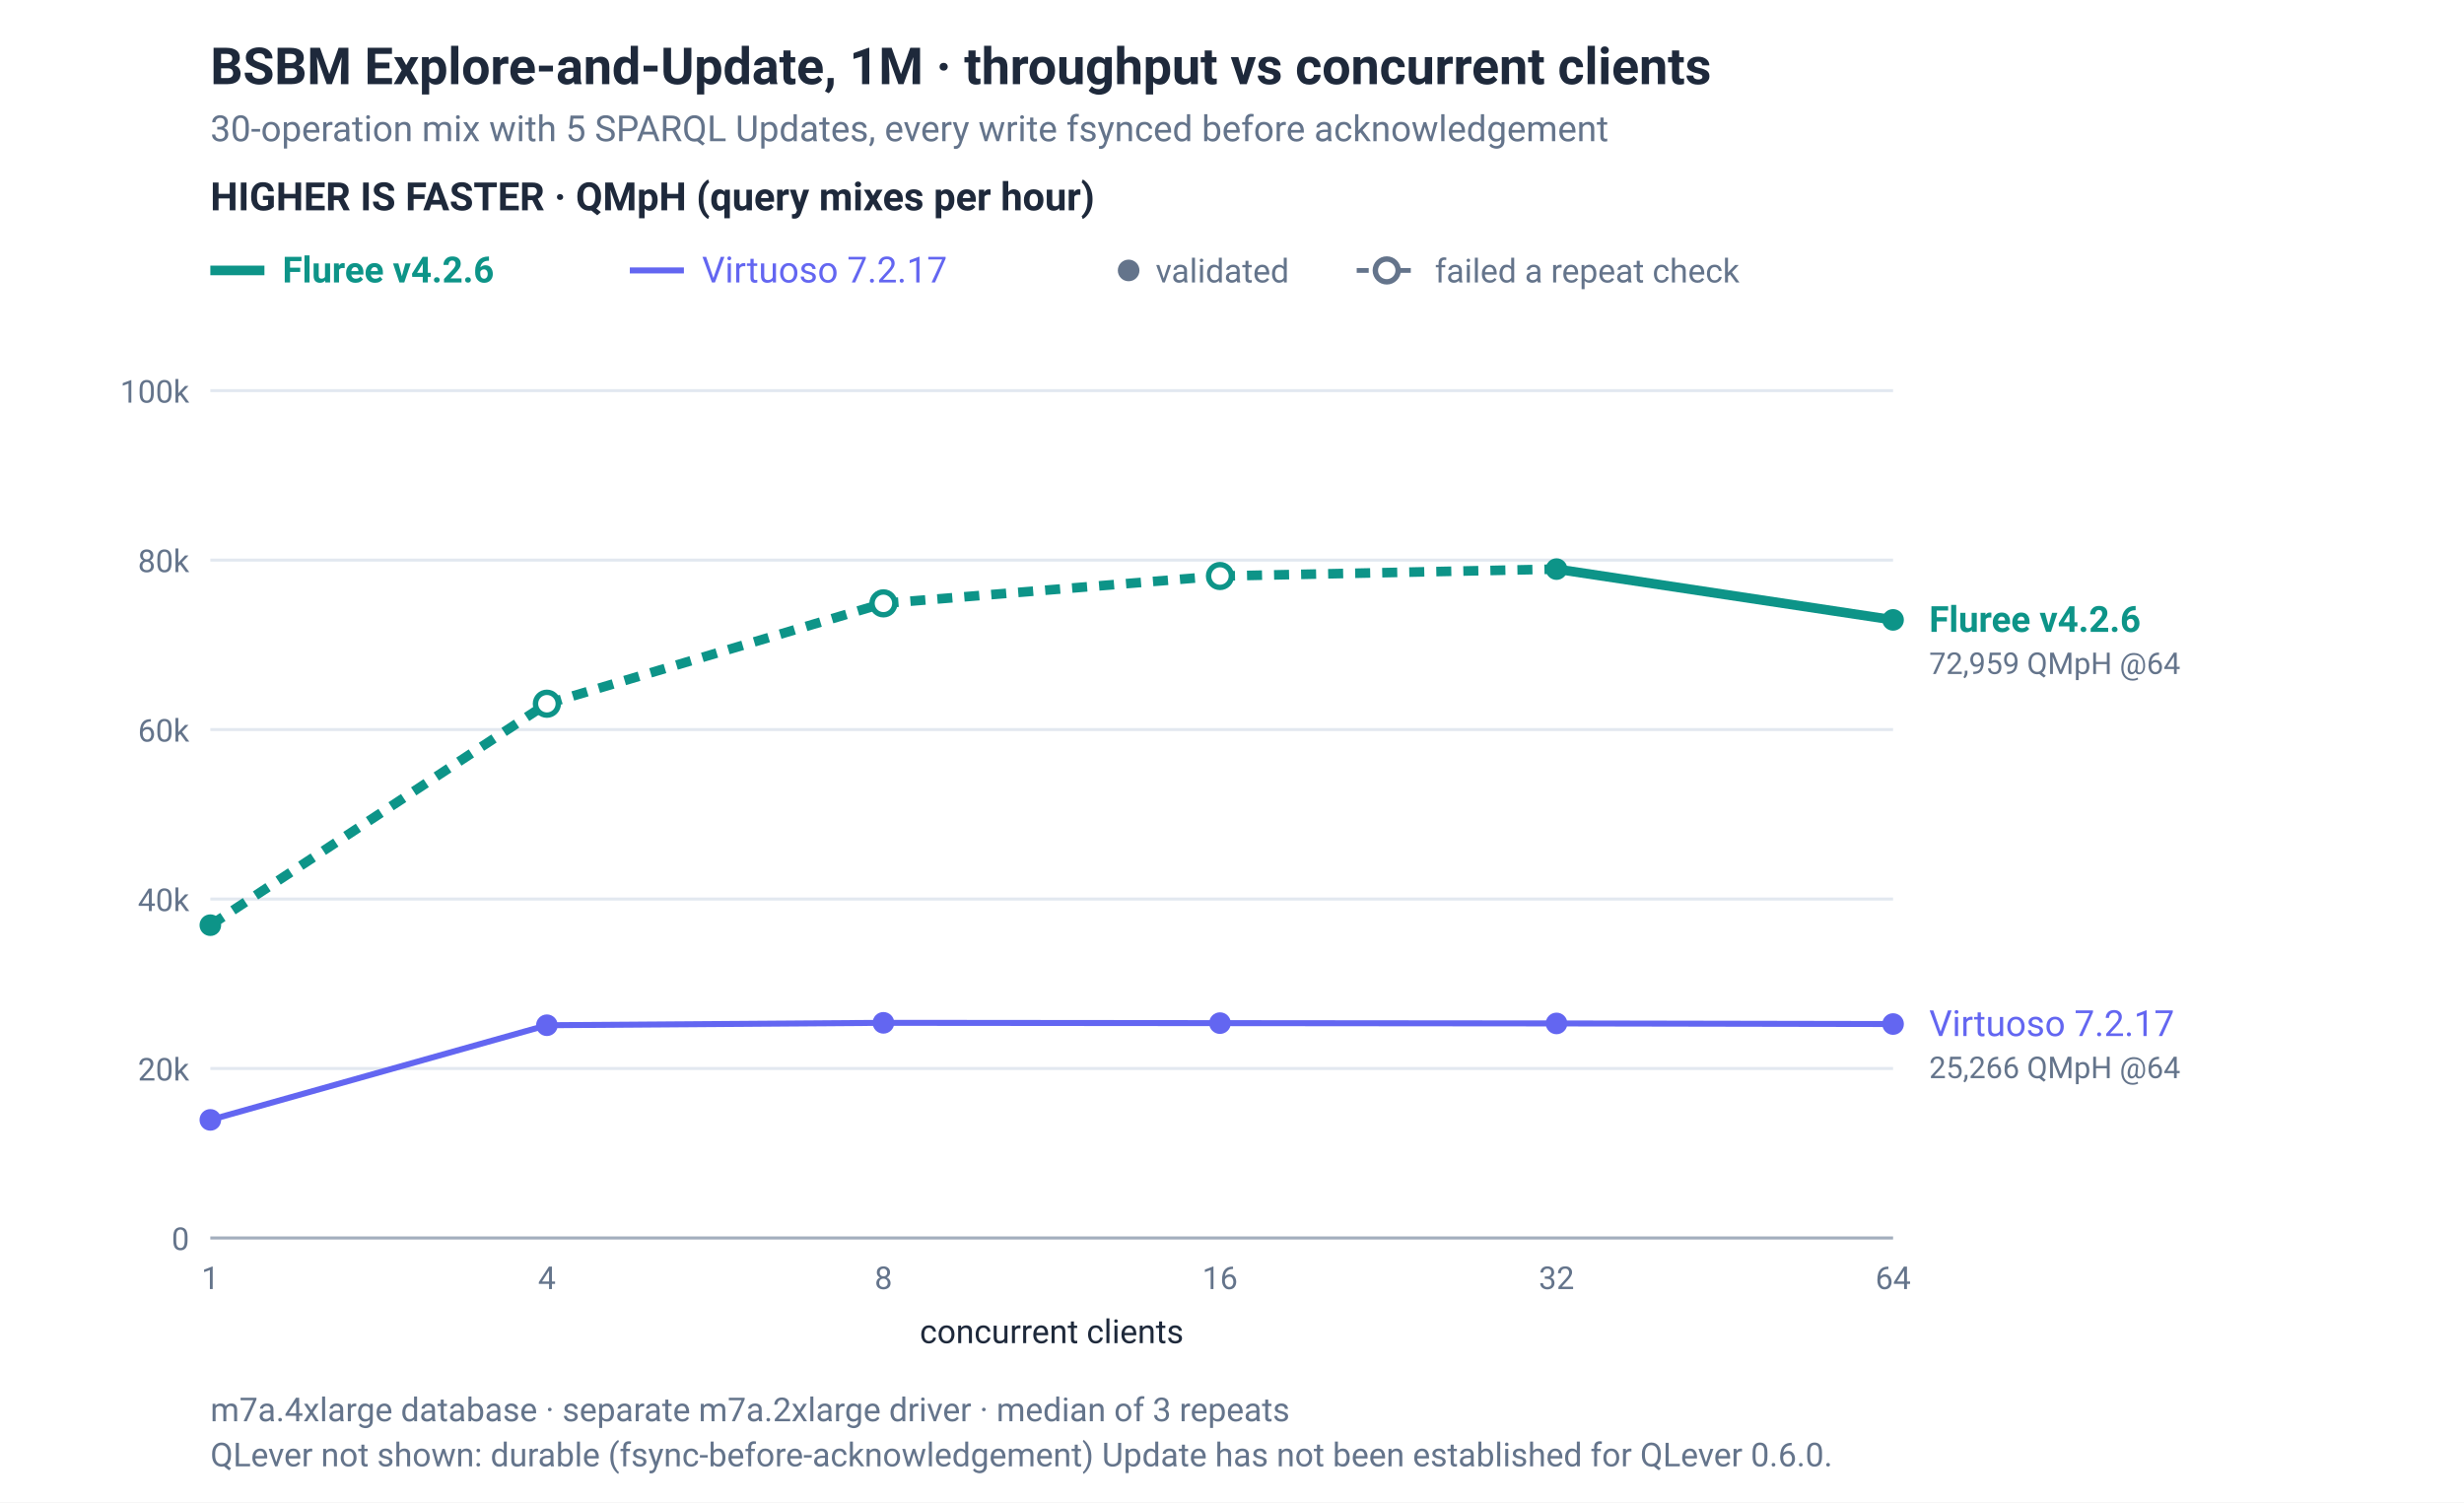
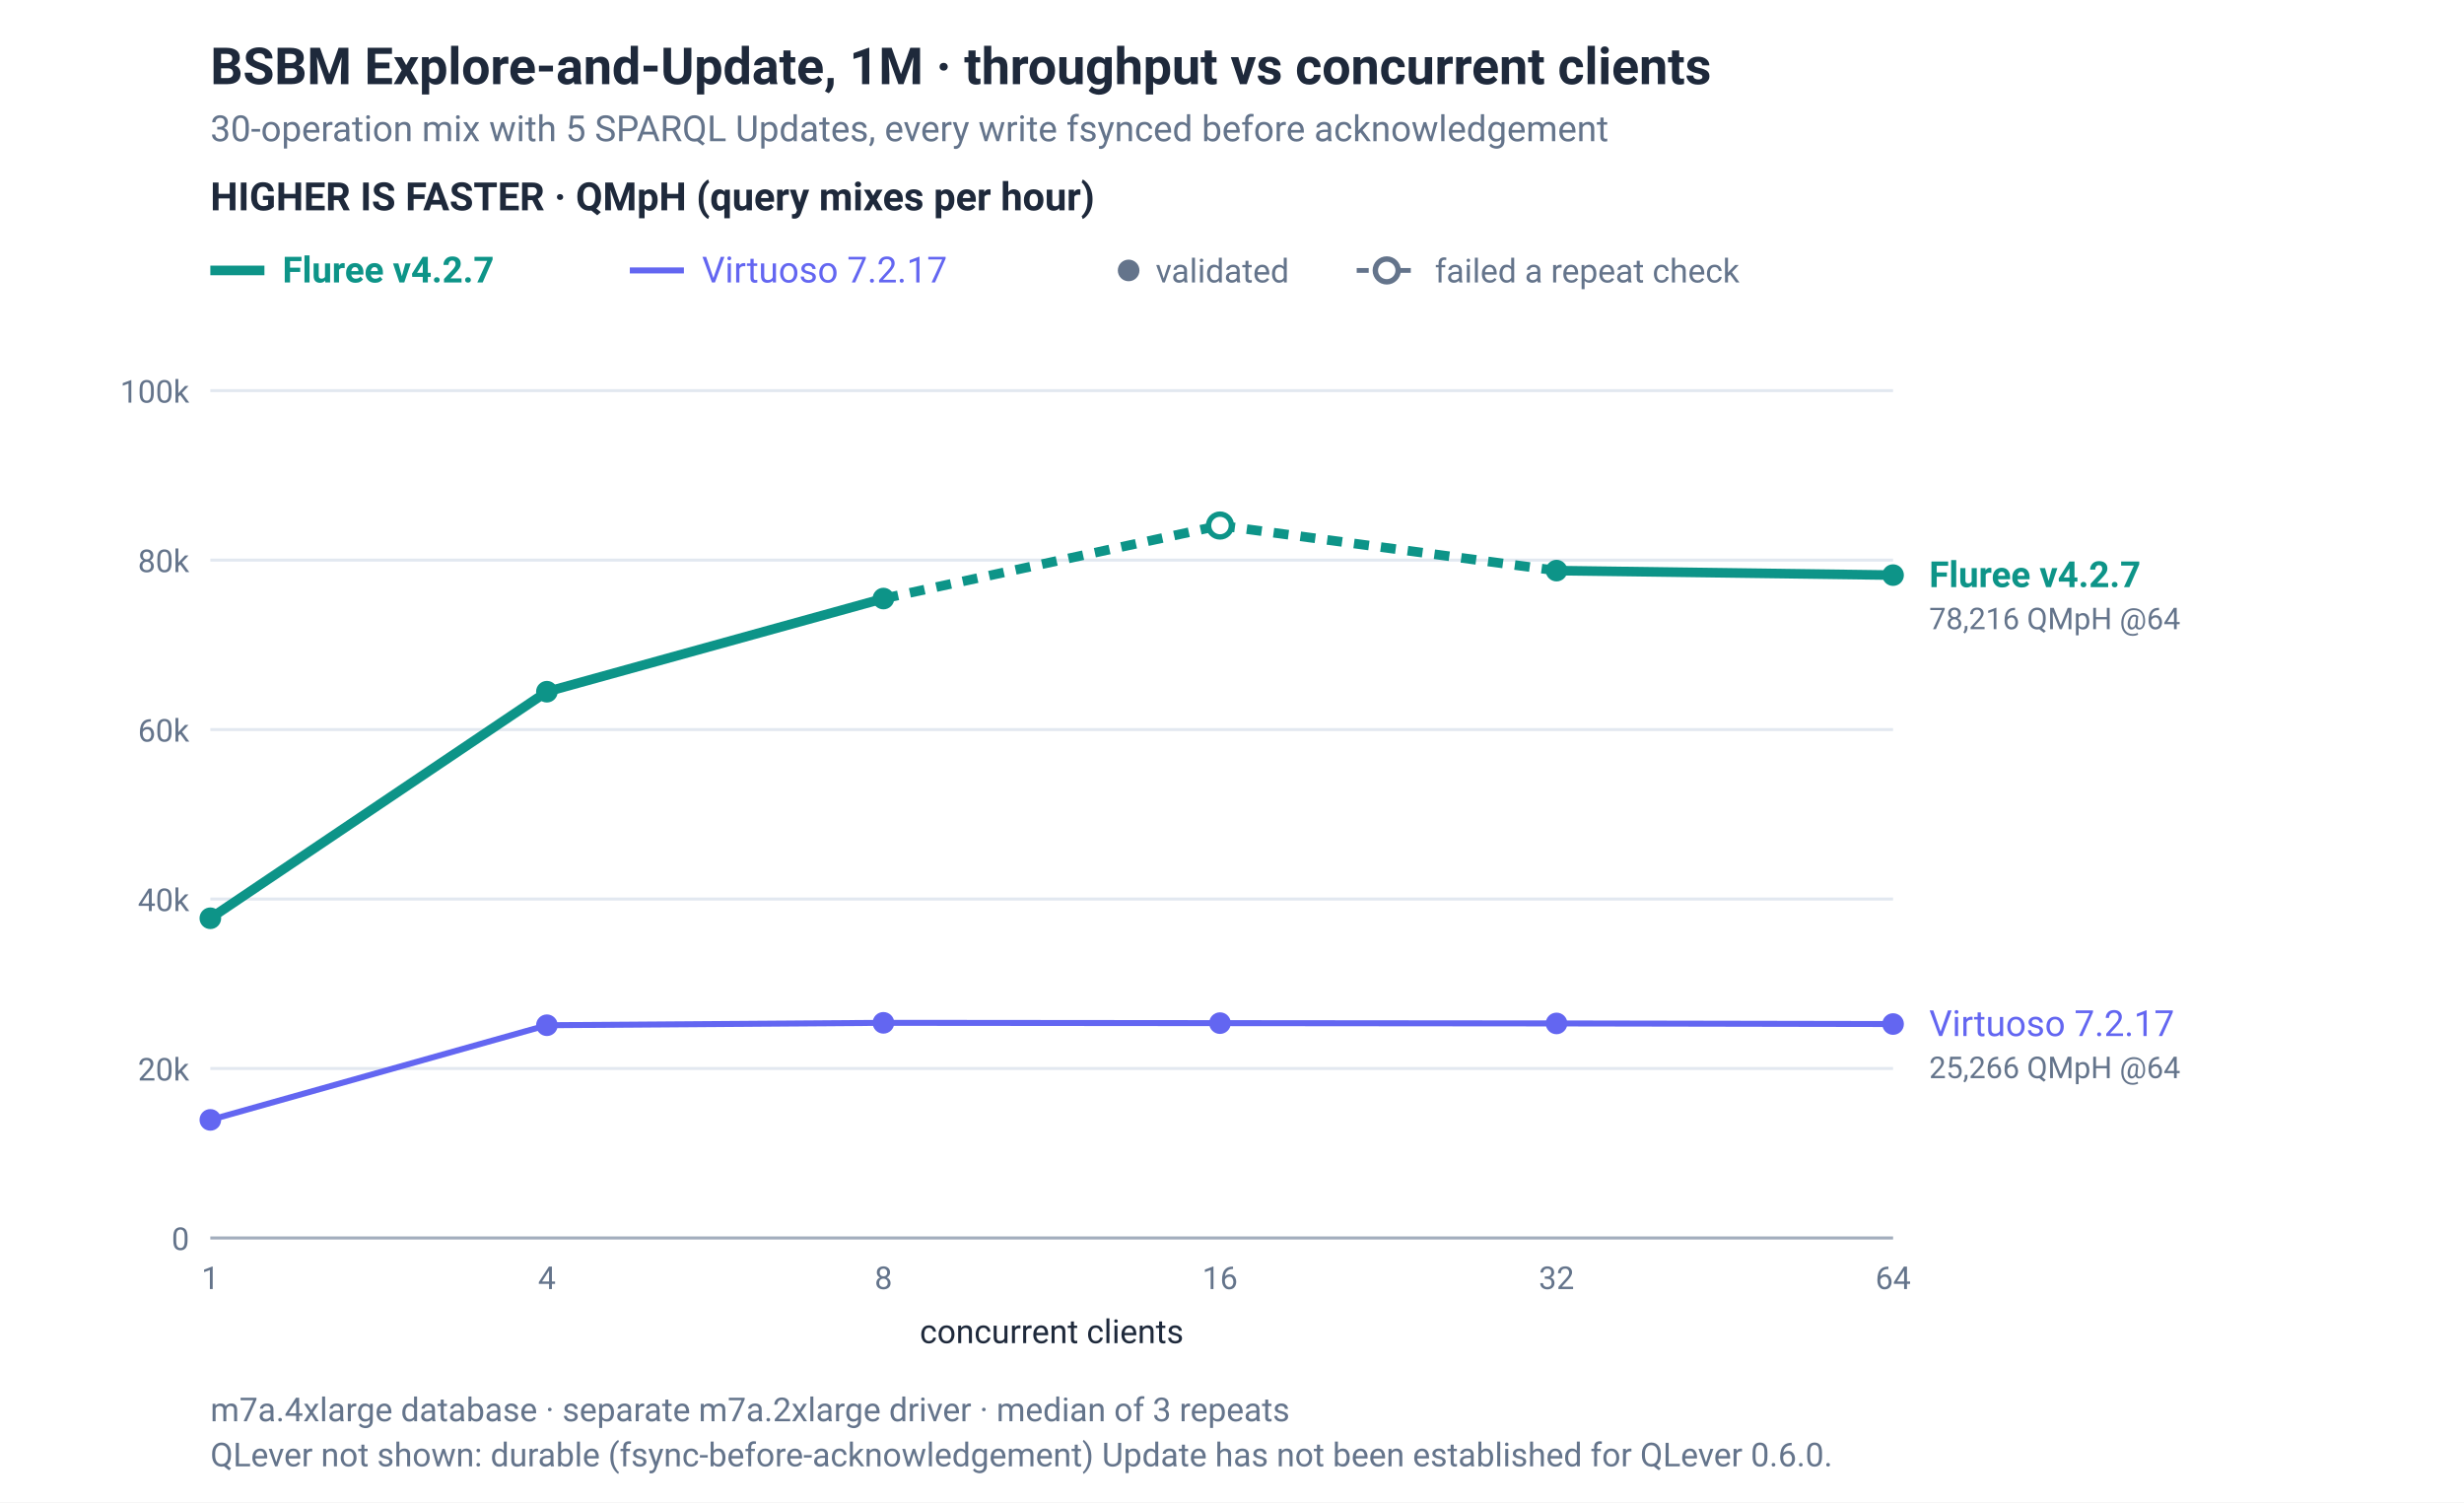
<svg xmlns="http://www.w3.org/2000/svg" width="820" height="500" viewBox="0 0 820 500" font-family="-apple-system,Segoe UI,Roboto,Helvetica,Arial,sans-serif">
  <rect width="820" height="500" fill="white" />
  <text x="70" y="28" font-size="17" font-weight="700" fill="#1e293b">BSBM Explore-and-Update, 1M · throughput vs concurrent clients</text>
  <text x="70" y="47" font-size="12" fill="#64748b">30-operation mix with 5 SPARQL Updates, every write fsynced before acknowledgement</text>
  <text x="70" y="70" font-size="13" font-weight="700" fill="#1e293b">HIGHER IS FASTER · QMpH (query mixes per hour)</text>
  <line x1="70" y1="90" x2="88" y2="90" stroke="#0d9488" stroke-width="3.2" />
-   <text x="94" y="94" font-size="12" font-weight="700" fill="#0d9488">Fluree v4.2.6</text>
+   <text x="94" y="94" font-size="12" font-weight="700" fill="#0d9488">Fluree v4.2.7</text>
  <line x1="209.6" y1="90" x2="227.6" y2="90" stroke="#6366f1" stroke-width="2" />
  <text x="233.6" y="94" font-size="12" font-weight="400" fill="#6366f1">Virtuoso 7.2.17</text>
  <circle cx="375.6" cy="90" r="3.6" fill="#64748b" />
  <text x="384.6" y="94" font-size="11" fill="#64748b">validated</text>
  <line x1="451.5" y1="90" x2="471.5" y2="90" stroke="#64748b" stroke-width="1.6" stroke-dasharray="4 3" />
  <circle cx="461.5" cy="90" r="3.8" fill="white" stroke="#64748b" stroke-width="1.8" />
  <text x="477.5" y="94" font-size="11" fill="#64748b">failed a repeat check</text>
  <line x1="70" y1="412.0" x2="630" y2="412.0" stroke="#e2e8f0" />
  <text x="63" y="416.0" font-size="10.5" fill="#64748b" text-anchor="end">0</text>
  <line x1="70" y1="355.6" x2="630" y2="355.6" stroke="#e2e8f0" />
  <text x="63" y="359.6" font-size="10.5" fill="#64748b" text-anchor="end">20k</text>
  <line x1="70" y1="299.2" x2="630" y2="299.2" stroke="#e2e8f0" />
  <text x="63" y="303.2" font-size="10.5" fill="#64748b" text-anchor="end">40k</text>
  <line x1="70" y1="242.8" x2="630" y2="242.8" stroke="#e2e8f0" />
  <text x="63" y="246.8" font-size="10.5" fill="#64748b" text-anchor="end">60k</text>
  <line x1="70" y1="186.4" x2="630" y2="186.4" stroke="#e2e8f0" />
  <text x="63" y="190.4" font-size="10.5" fill="#64748b" text-anchor="end">80k</text>
  <line x1="70" y1="130.0" x2="630" y2="130.0" stroke="#e2e8f0" />
  <text x="63" y="134.0" font-size="10.5" fill="#64748b" text-anchor="end">100k</text>
  <line x1="70" y1="412" x2="630" y2="412" stroke="#64748b" stroke-opacity="0.5" />
  <text x="70.0" y="429" font-size="10.5" fill="#64748b" text-anchor="middle">1</text>
  <text x="182.0" y="429" font-size="10.5" fill="#64748b" text-anchor="middle">4</text>
  <text x="294.0" y="429" font-size="10.5" fill="#64748b" text-anchor="middle">8</text>
  <text x="406.0" y="429" font-size="10.5" fill="#64748b" text-anchor="middle">16</text>
  <text x="518.0" y="429" font-size="10.5" fill="#64748b" text-anchor="middle">32</text>
  <text x="630.0" y="429" font-size="10.5" fill="#64748b" text-anchor="middle">64</text>
  <text x="350.0" y="447" font-size="11" fill="#1e293b" text-anchor="middle">concurrent clients</text>
  <line x1="70.0" y1="372.7" x2="182.0" y2="341.2" stroke="#6366f1" stroke-width="2" />
  <line x1="182.0" y1="341.2" x2="294.0" y2="340.4" stroke="#6366f1" stroke-width="2" />
  <line x1="294.0" y1="340.4" x2="406.0" y2="340.5" stroke="#6366f1" stroke-width="2" />
  <line x1="406.0" y1="340.5" x2="518.0" y2="340.6" stroke="#6366f1" stroke-width="2" />
  <line x1="518.0" y1="340.6" x2="630.0" y2="340.8" stroke="#6366f1" stroke-width="2" />
  <circle cx="70.0" cy="372.7" r="3.6" fill="#6366f1" />
  <circle cx="182.0" cy="341.2" r="3.6" fill="#6366f1" />
  <circle cx="294.0" cy="340.4" r="3.6" fill="#6366f1" />
  <circle cx="406.0" cy="340.5" r="3.6" fill="#6366f1" />
  <circle cx="518.0" cy="340.6" r="3.6" fill="#6366f1" />
  <circle cx="630.0" cy="340.8" r="3.6" fill="#6366f1" />
-   <line x1="70.0" y1="307.9" x2="182.0" y2="234.2" stroke="#0d9488" stroke-width="3.2" stroke-dasharray="5 4" />
-   <line x1="182.0" y1="234.2" x2="294.0" y2="200.8" stroke="#0d9488" stroke-width="3.2" stroke-dasharray="5 4" />
-   <line x1="294.0" y1="200.8" x2="406.0" y2="191.7" stroke="#0d9488" stroke-width="3.2" stroke-dasharray="5 4" />
-   <line x1="406.0" y1="191.7" x2="518.0" y2="189.4" stroke="#0d9488" stroke-width="3.2" stroke-dasharray="5 4" />
-   <line x1="518.0" y1="189.4" x2="630.0" y2="206.3" stroke="#0d9488" stroke-width="3.2" />
-   <circle cx="70.0" cy="307.9" r="3.6" fill="#0d9488" />
-   <circle cx="182.0" cy="234.2" r="3.8" fill="white" stroke="#0d9488" stroke-width="1.8" />
-   <circle cx="294.0" cy="200.8" r="3.8" fill="white" stroke="#0d9488" stroke-width="1.8" />
-   <circle cx="406.0" cy="191.7" r="3.8" fill="white" stroke="#0d9488" stroke-width="1.8" />
-   <circle cx="518.0" cy="189.4" r="3.6" fill="#0d9488" />
-   <circle cx="630.0" cy="206.3" r="3.6" fill="#0d9488" />
-   <text x="642" y="210.3" font-size="12" font-weight="700" fill="#0d9488">Fluree v4.2.6</text>
-   <text x="642" y="224.3" font-size="10" fill="#64748b">72,959 QMpH @64</text>
+   <line x1="70.0" y1="305.6" x2="182.0" y2="230.2" stroke="#0d9488" stroke-width="3.2" />
+   <line x1="182.0" y1="230.2" x2="294.0" y2="199.2" stroke="#0d9488" stroke-width="3.2" />
+   <line x1="294.0" y1="199.2" x2="406.0" y2="174.9" stroke="#0d9488" stroke-width="3.2" stroke-dasharray="5 4" />
+   <line x1="406.0" y1="174.9" x2="518.0" y2="189.9" stroke="#0d9488" stroke-width="3.2" stroke-dasharray="5 4" />
+   <line x1="518.0" y1="189.9" x2="630.0" y2="191.4" stroke="#0d9488" stroke-width="3.2" />
+   <circle cx="70.0" cy="305.6" r="3.6" fill="#0d9488" />
+   <circle cx="182.0" cy="230.2" r="3.6" fill="#0d9488" />
+   <circle cx="294.0" cy="199.2" r="3.6" fill="#0d9488" />
+   <circle cx="406.0" cy="174.9" r="3.8" fill="white" stroke="#0d9488" stroke-width="1.8" />
+   <circle cx="518.0" cy="189.9" r="3.6" fill="#0d9488" />
+   <circle cx="630.0" cy="191.4" r="3.6" fill="#0d9488" />
+   <text x="642" y="195.4" font-size="12" font-weight="700" fill="#0d9488">Fluree v4.2.7</text>
+   <text x="642" y="209.4" font-size="10" fill="#64748b">78,216 QMpH @64</text>
  <text x="642" y="344.8" font-size="12" font-weight="400" fill="#6366f1">Virtuoso 7.2.17</text>
  <text x="642" y="358.8" font-size="10" fill="#64748b">25,266 QMpH @64</text>
  <text x="70" y="488" font-size="11" fill="#64748b">QLever not shown: durable (fsync-before-acknowledgement) Update has not been established for QLever 0.6.0.</text>
  <text x="70" y="473" font-size="11" fill="#64748b">m7a.4xlarge database · separate m7a.2xlarge driver · median of 3 repeats</text>
</svg>
